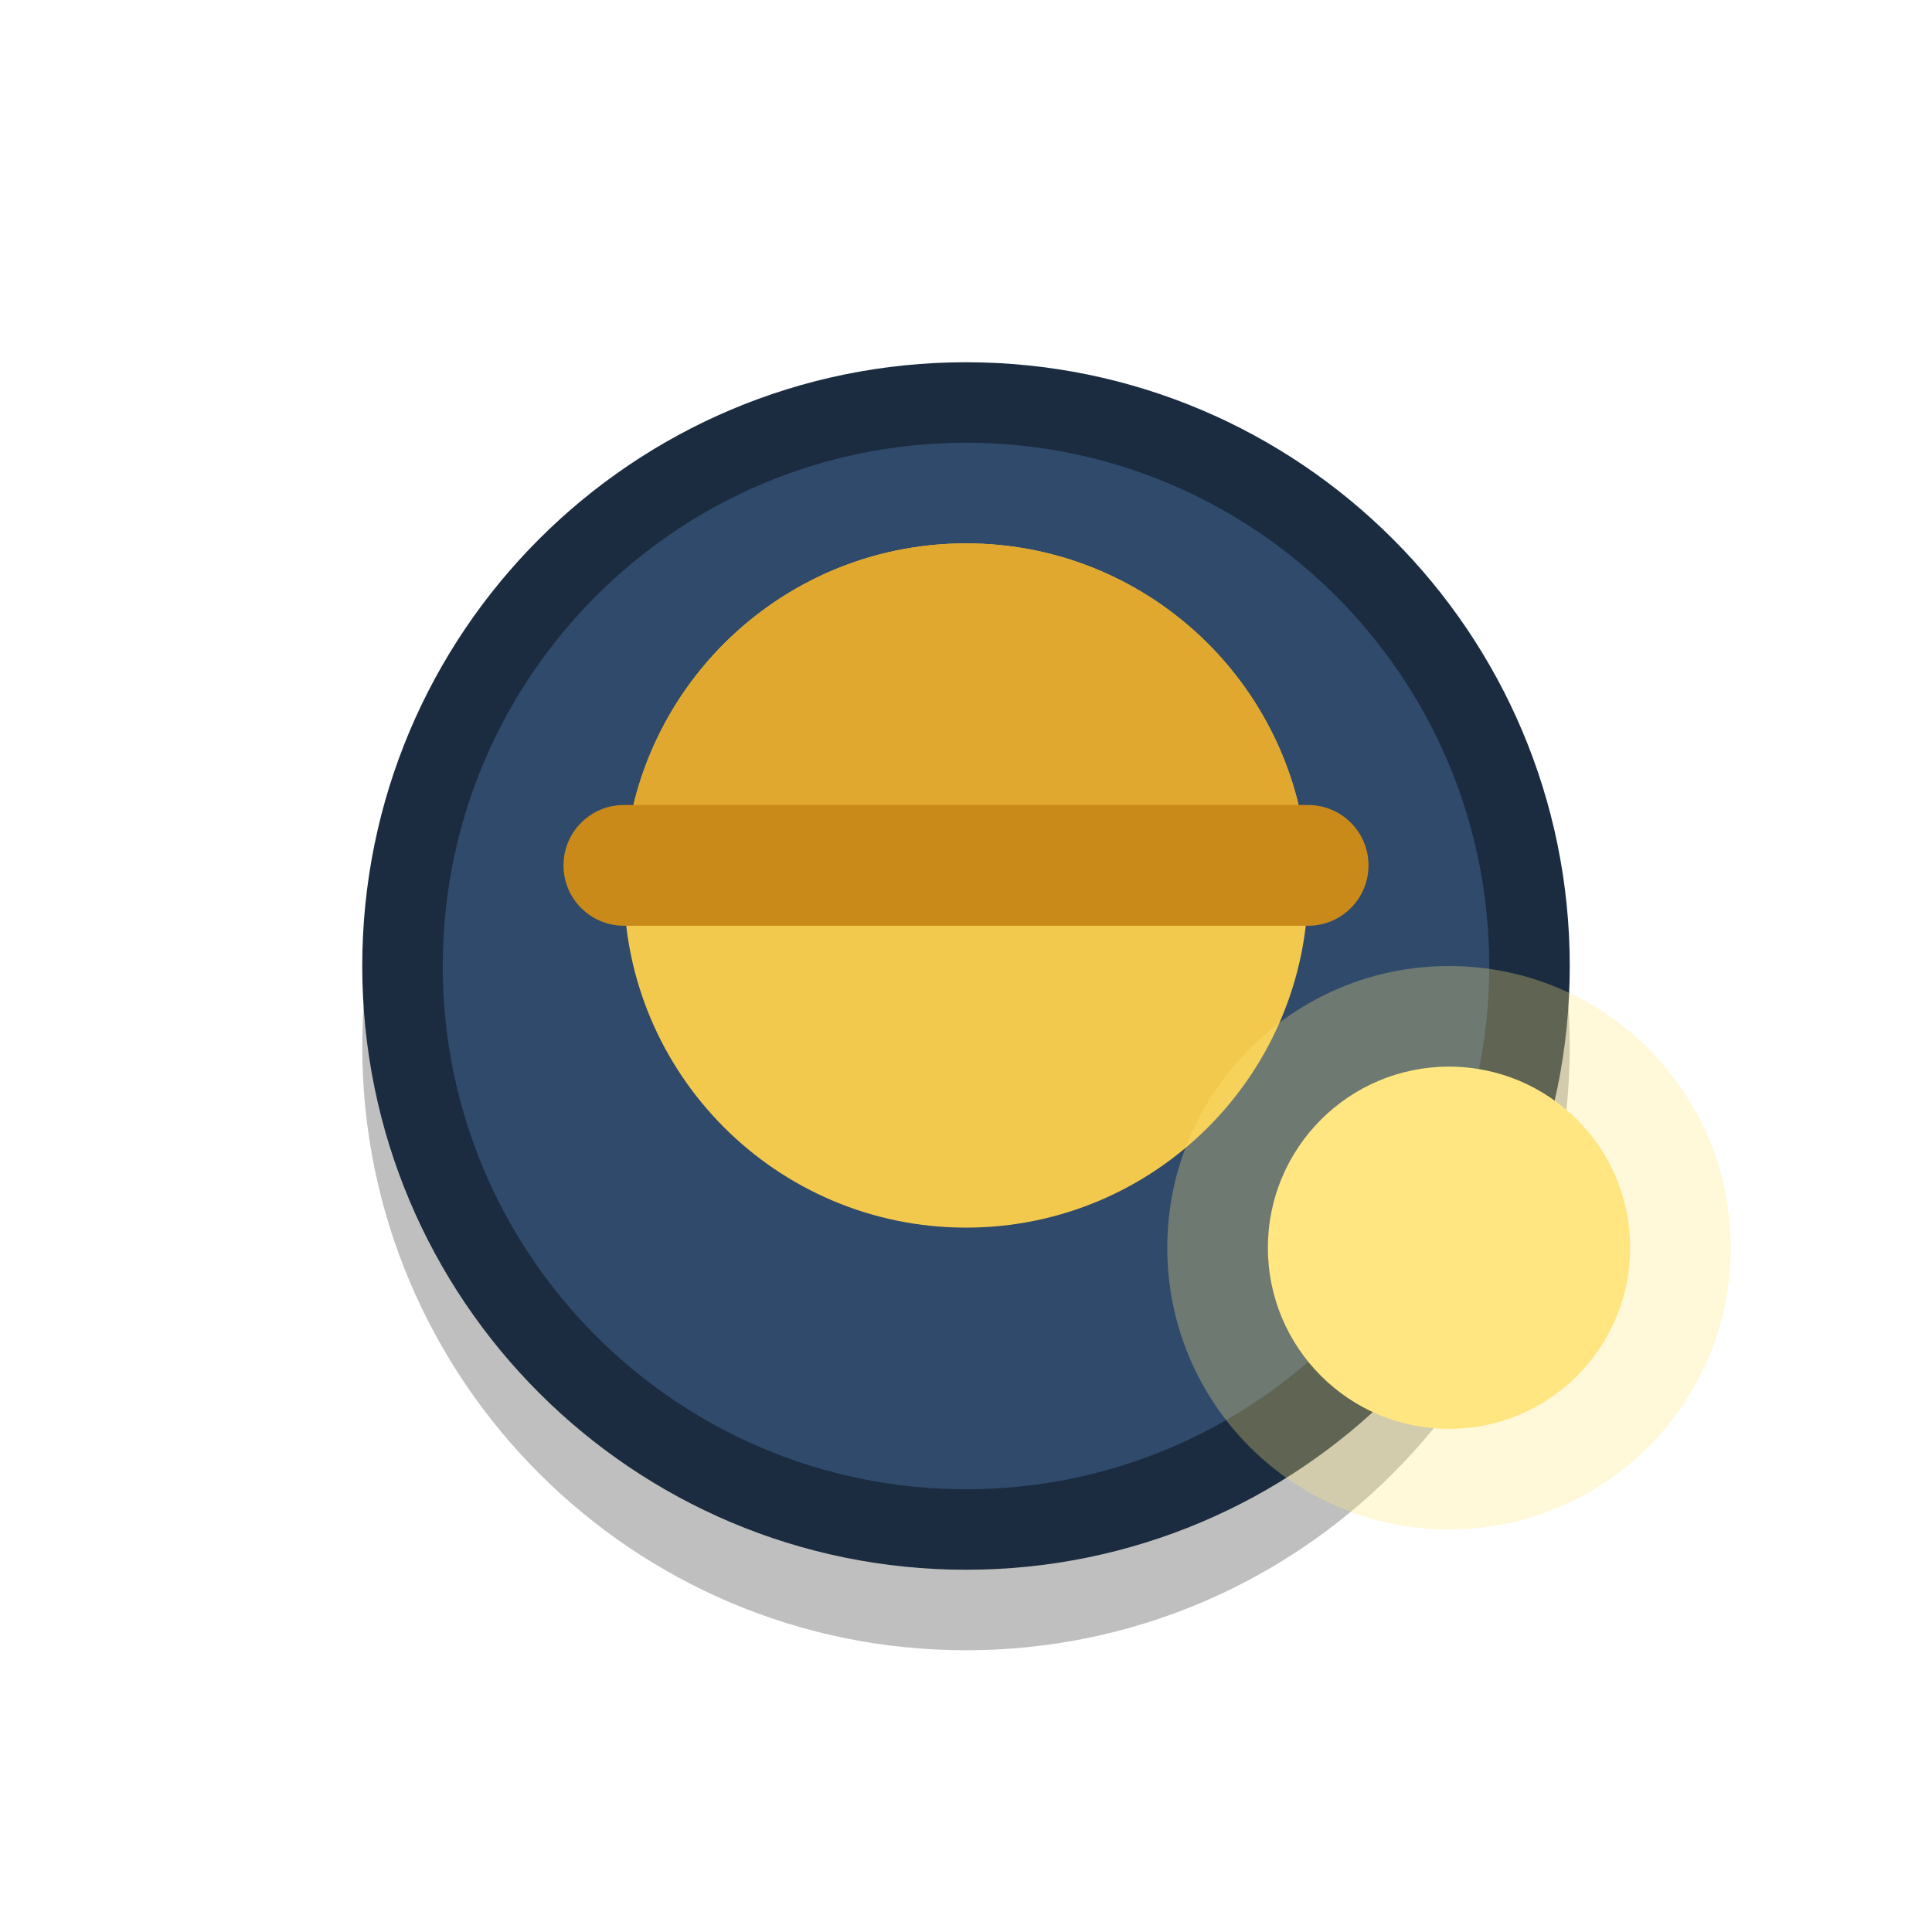
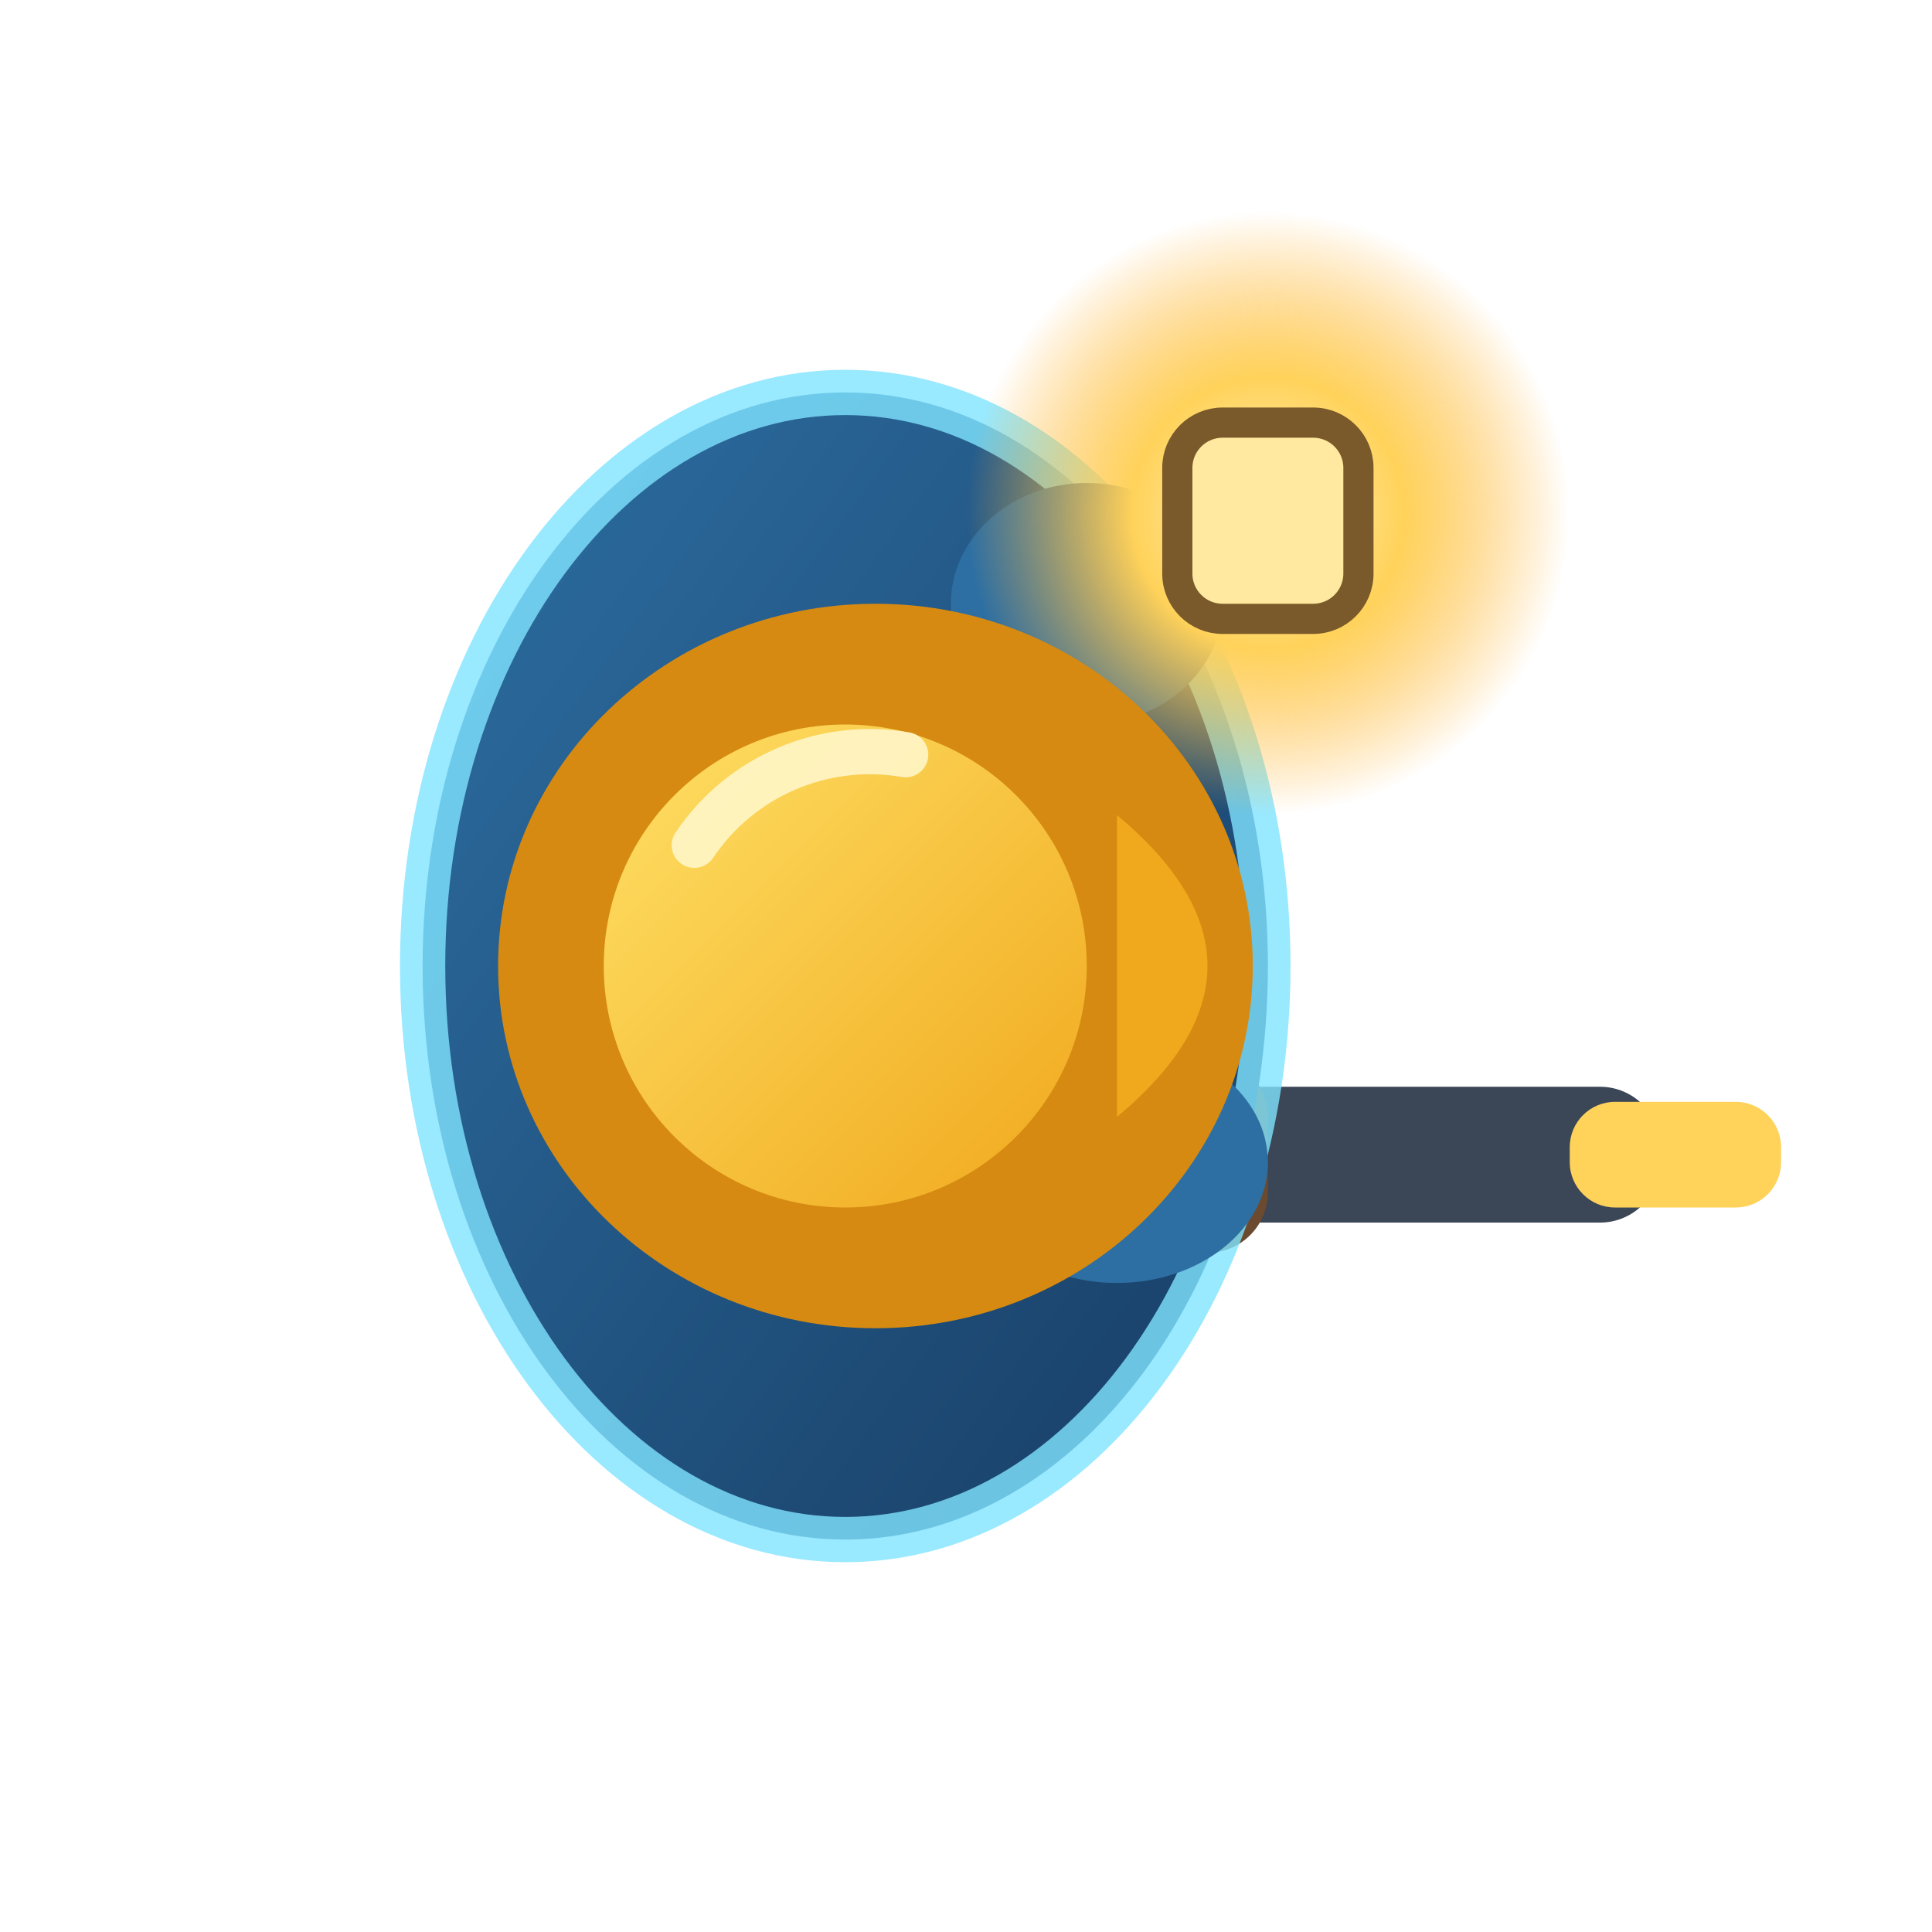
- <svg xmlns="http://www.w3.org/2000/svg" width="96" height="96" viewBox="0 0 96 96">
-   <circle cx="48" cy="52" r="30" fill="#000" opacity="0.25" />
-   <circle cx="48" cy="48" r="28" fill="#2f4a6b" />
-   <circle cx="48" cy="48" r="28" fill="none" stroke="#1b2c40" stroke-width="4" />
-   <circle cx="48" cy="44" r="17" fill="#f2c94c" />
-   <path d="M31 44 a17 17 0 0 1 34 0 z" fill="#e0a82e" />
-   <rect x="28" y="40" width="40" height="6" rx="3" fill="#c98a1a" />
-   <circle cx="72" cy="62" r="9" fill="#ffe680" />
-   <circle cx="72" cy="62" r="14" fill="#ffe680" opacity="0.3" />
+ <svg xmlns="http://www.w3.org/2000/svg" width="128" height="128" viewBox="0 0 128 128">
+   <defs>
+     <radialGradient id="lamp" cx="0.5" cy="0.5" r="0.5">
+       <stop offset="0" stop-color="#fff6c8" />
+       <stop offset="0.45" stop-color="#ffd25a" />
+       <stop offset="1" stop-color="#ffb030" stop-opacity="0" />
+     </radialGradient>
+     <linearGradient id="coat" x1="0" y1="0" x2="1" y2="1">
+       <stop offset="0" stop-color="#2d6fa3" />
+       <stop offset="1" stop-color="#173c63" />
+     </linearGradient>
+     <linearGradient id="hat" x1="0" y1="0" x2="1" y2="1">
+       <stop offset="0" stop-color="#ffe066" />
+       <stop offset="1" stop-color="#f0a81c" />
+     </linearGradient>
+   </defs>
+   <rect x="66" y="72" width="44" height="9" rx="4" fill="#3b4656" />
+   <rect x="104" y="73" width="14" height="7" rx="3" fill="#ffd25a" />
+   <rect x="70" y="70" width="14" height="13" rx="4" fill="#6b4a2f" />
+   <ellipse cx="56" cy="64" rx="28" ry="38" fill="url(#coat)" />
+   <ellipse cx="56" cy="64" rx="28" ry="38" fill="none" stroke="#7fe3ff" stroke-width="3" opacity="0.8" />
+   <ellipse cx="74" cy="77" rx="10" ry="8" fill="#2d6fa3" />
+   <ellipse cx="72" cy="40" rx="9" ry="8" fill="#2d6fa3" />
+   <circle cx="84" cy="34" r="20" fill="url(#lamp)" />
+   <rect x="78" y="28" width="12" height="13" rx="3" fill="#ffe9a0" stroke="#7a5a2a" stroke-width="2" />
+   <ellipse cx="58" cy="64" rx="25" ry="24" fill="#d68a12" />
+   <circle cx="56" cy="64" r="16" fill="url(#hat)" />
+   <path d="M46 56 a14 14 0 0 1 14 -6" stroke="#fff6c8" stroke-width="3" fill="none" stroke-linecap="round" opacity="0.9" />
+   <path d="M74 54 Q86 64 74 74 Z" fill="#f0a81c" />
</svg>
